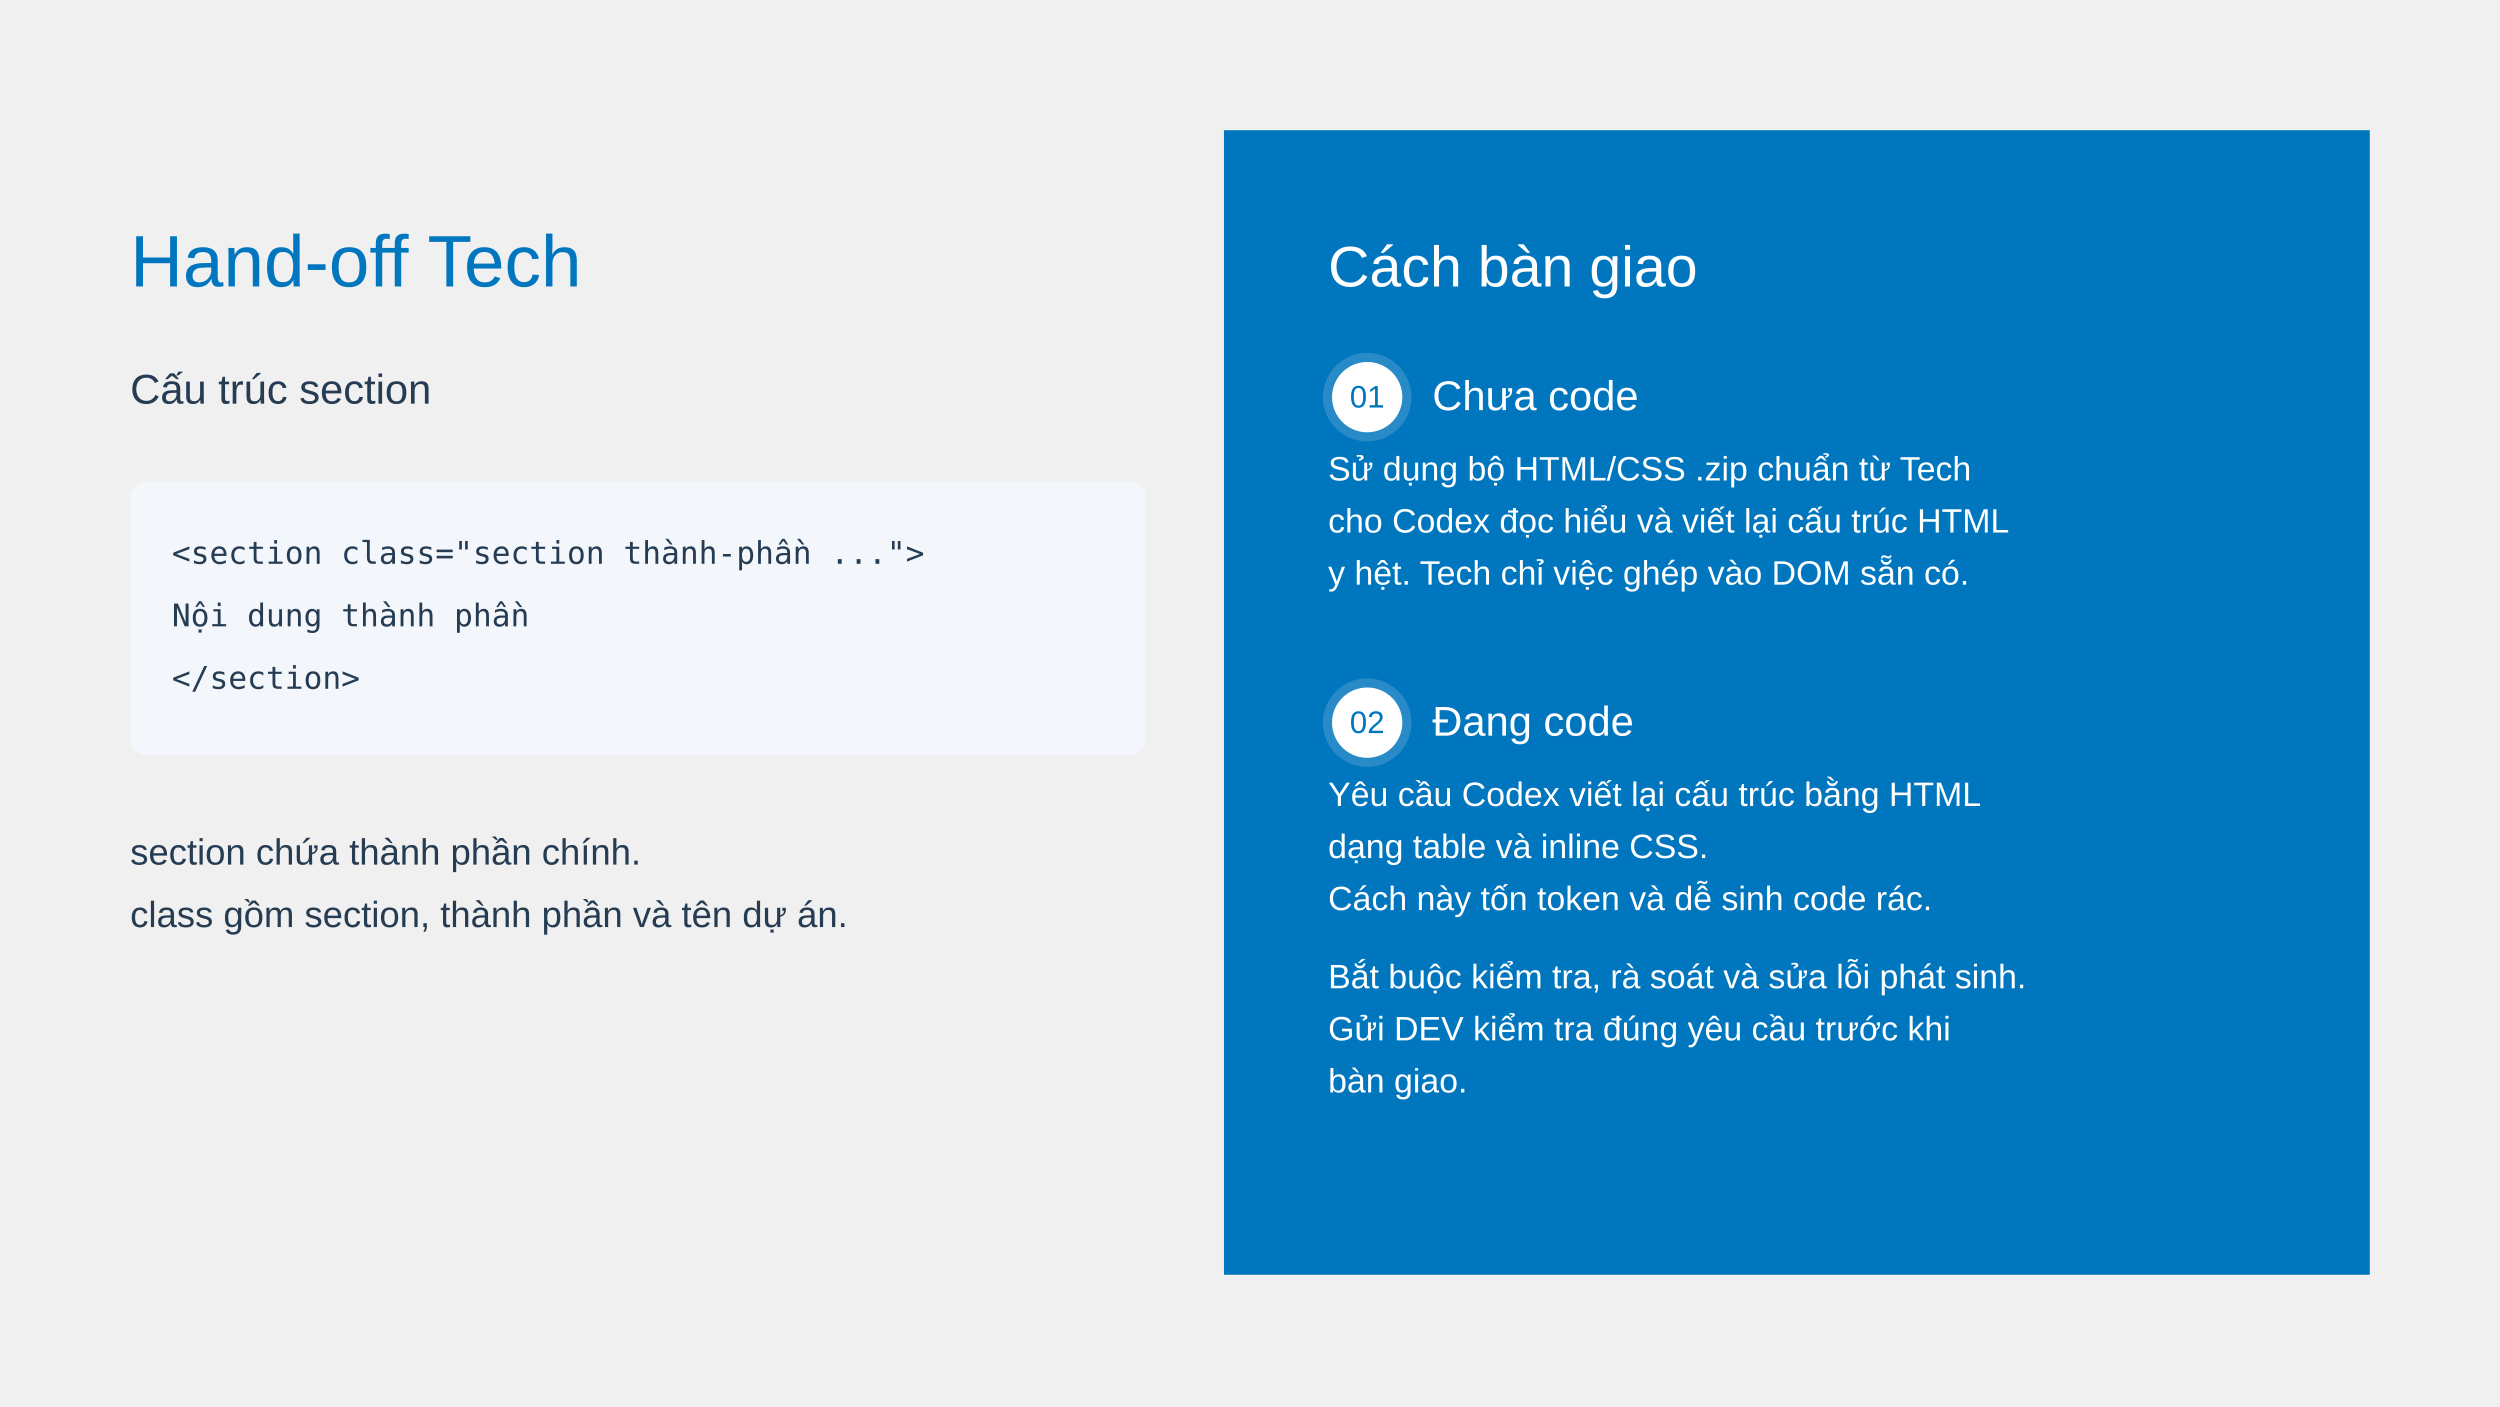
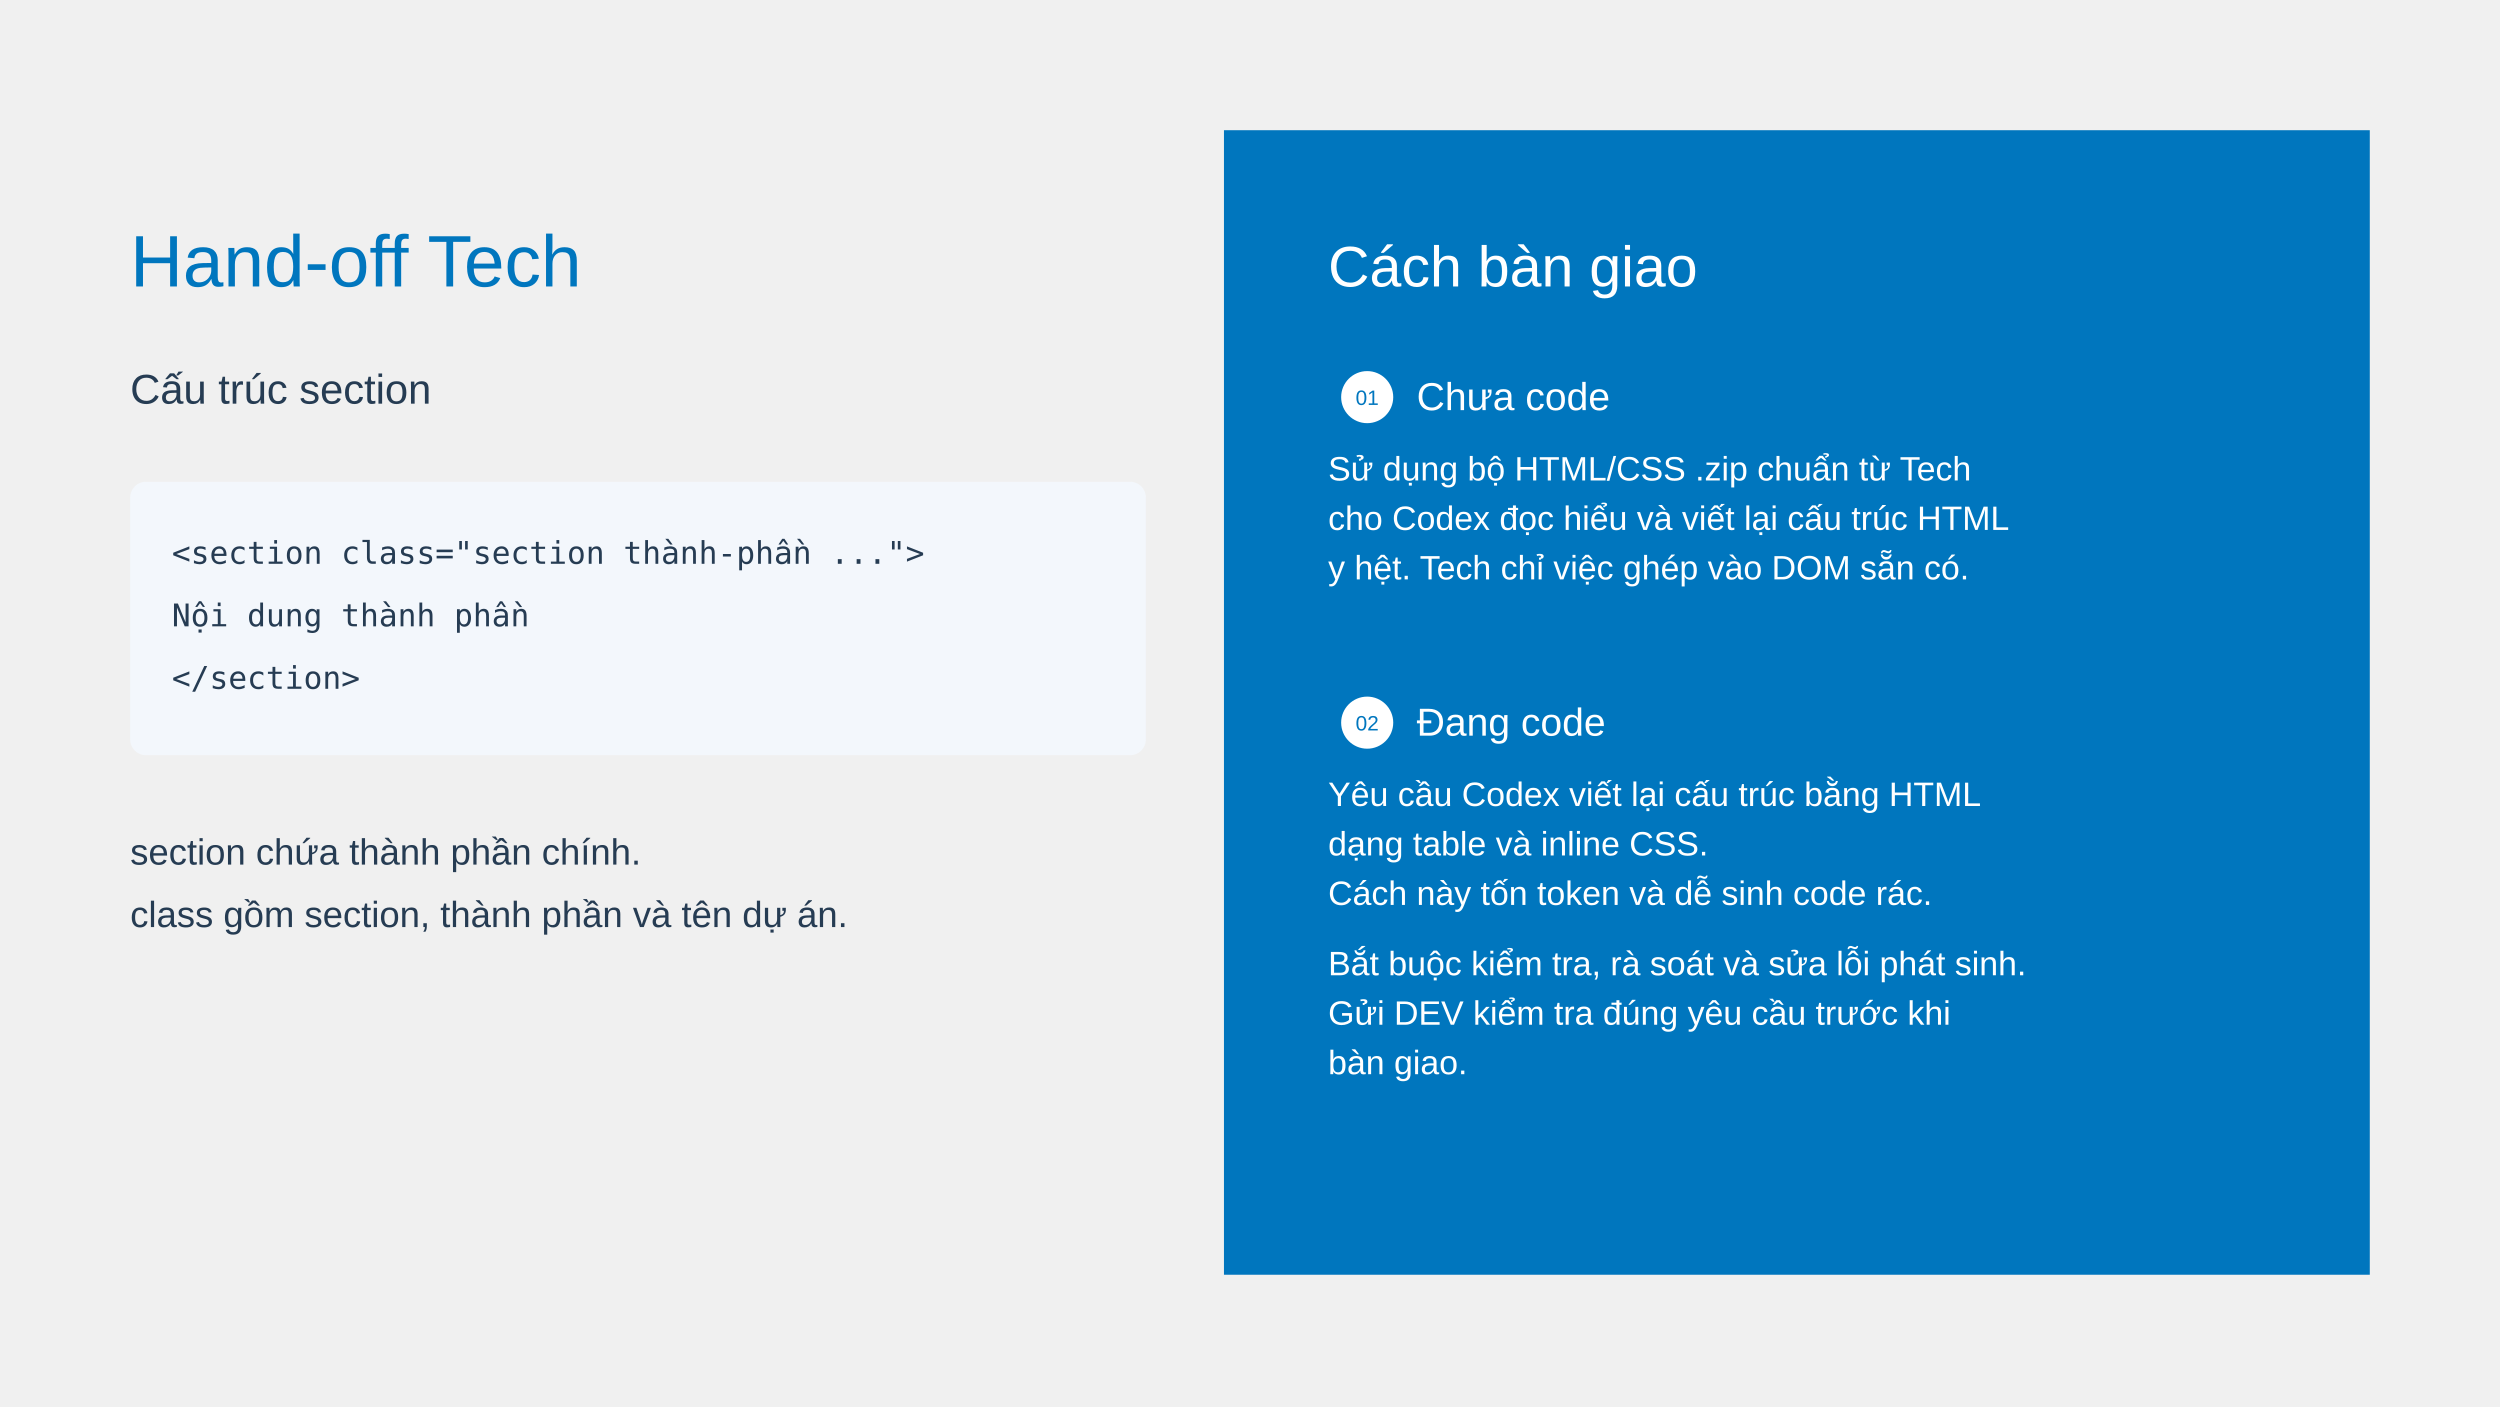
<svg xmlns="http://www.w3.org/2000/svg" viewBox="0 0 1920 1080">
  <g font-family="Arial, Helvetica, sans-serif">
    <rect x="940" y="100" width="880" height="879" fill="#0076BE" />
    <g id="page-08-structure">
      <text x="100" y="220" font-size="56" fill="#0076BE">Hand-off Tech</text>
      <text x="100" y="310" font-size="32" fill="#263C53">Cấu trúc section</text>
      <rect x="100" y="370" width="780" height="210" rx="12" fill="#F3F7FC" />
      <text x="132" y="433" font-size="24" font-family="Consolas, monospace" fill="#263C53">
        <tspan x="132">&lt;section class="section thành-phần ..."&gt;</tspan>
        <tspan x="132" dy="48">  Nội dung thành phần</tspan>
        <tspan x="132" dy="48">&lt;/section&gt;</tspan>
      </text>
      <text x="100" y="664" font-size="28" fill="#263C53">
        <tspan x="100">section chứa thành phần chính.</tspan>
        <tspan x="100" dy="48">class gồm section, thành phần và tên dự án.</tspan>
      </text>
    </g>
    <g id="page-08-handoff" fill="white">
      <text x="1020" y="220" font-size="44">Cách bàn giao</text>
      <g transform="translate(1050 305)">
-         <circle class="handoff-icon-glow" r="34" fill="white" fill-opacity=".16" />
-         <circle r="27" fill="white" />
-         <text y="8" text-anchor="middle" font-size="24" fill="#0076BE">01</text>
+         <circle r="20" fill="white" />
+         <text y="6" text-anchor="middle" font-size="16" fill="#0076BE">01</text>
      </g>
-       <text x="1100" y="315" font-size="32">Chưa code</text>
+       <text x="1088" y="315" font-size="30">Chưa code</text>
      <text x="1020" y="369" font-size="26">
        <tspan x="1020">Sử dụng bộ HTML/CSS .zip chuẩn từ Tech</tspan>
-         <tspan x="1020" dy="40">cho Codex đọc hiểu và viết lại cấu trúc HTML</tspan>
-         <tspan x="1020" dy="40">y hệt. Tech chỉ việc ghép vào DOM sẵn có.</tspan>
+         <tspan x="1020" dy="38">cho Codex đọc hiểu và viết lại cấu trúc HTML</tspan>
+         <tspan x="1020" dy="38">y hệt. Tech chỉ việc ghép vào DOM sẵn có.</tspan>
      </text>
      <g transform="translate(1050 555)">
-         <circle class="handoff-icon-glow" r="34" fill="white" fill-opacity=".16" />
-         <circle r="27" fill="white" />
-         <text y="8" text-anchor="middle" font-size="24" fill="#0076BE">02</text>
+         <circle r="20" fill="white" />
+         <text y="6" text-anchor="middle" font-size="16" fill="#0076BE">02</text>
      </g>
-       <text x="1100" y="565" font-size="32">Đang code</text>
+       <text x="1088" y="565" font-size="30">Đang code</text>
      <text x="1020" y="619" font-size="26">
        <tspan x="1020">Yêu cầu Codex viết lại cấu trúc bằng HTML</tspan>
-         <tspan x="1020" dy="40">dạng table và inline CSS.</tspan>
-         <tspan x="1020" dy="40">Cách này tốn token và dễ sinh code rác.</tspan>
-         <tspan x="1020" dy="60">Bắt buộc kiểm tra, rà soát và sửa lỗi phát sinh.</tspan>
-         <tspan x="1020" dy="40">Gửi DEV kiểm tra đúng yêu cầu trước khi</tspan>
-         <tspan x="1020" dy="40">bàn giao.</tspan>
+         <tspan x="1020" dy="38">dạng table và inline CSS.</tspan>
+         <tspan x="1020" dy="38">Cách này tốn token và dễ sinh code rác.</tspan>
+         <tspan x="1020" dy="54">Bắt buộc kiểm tra, rà soát và sửa lỗi phát sinh.</tspan>
+         <tspan x="1020" dy="38">Gửi DEV kiểm tra đúng yêu cầu trước khi</tspan>
+         <tspan x="1020" dy="38">bàn giao.</tspan>
      </text>
    </g>
  </g>
</svg>
